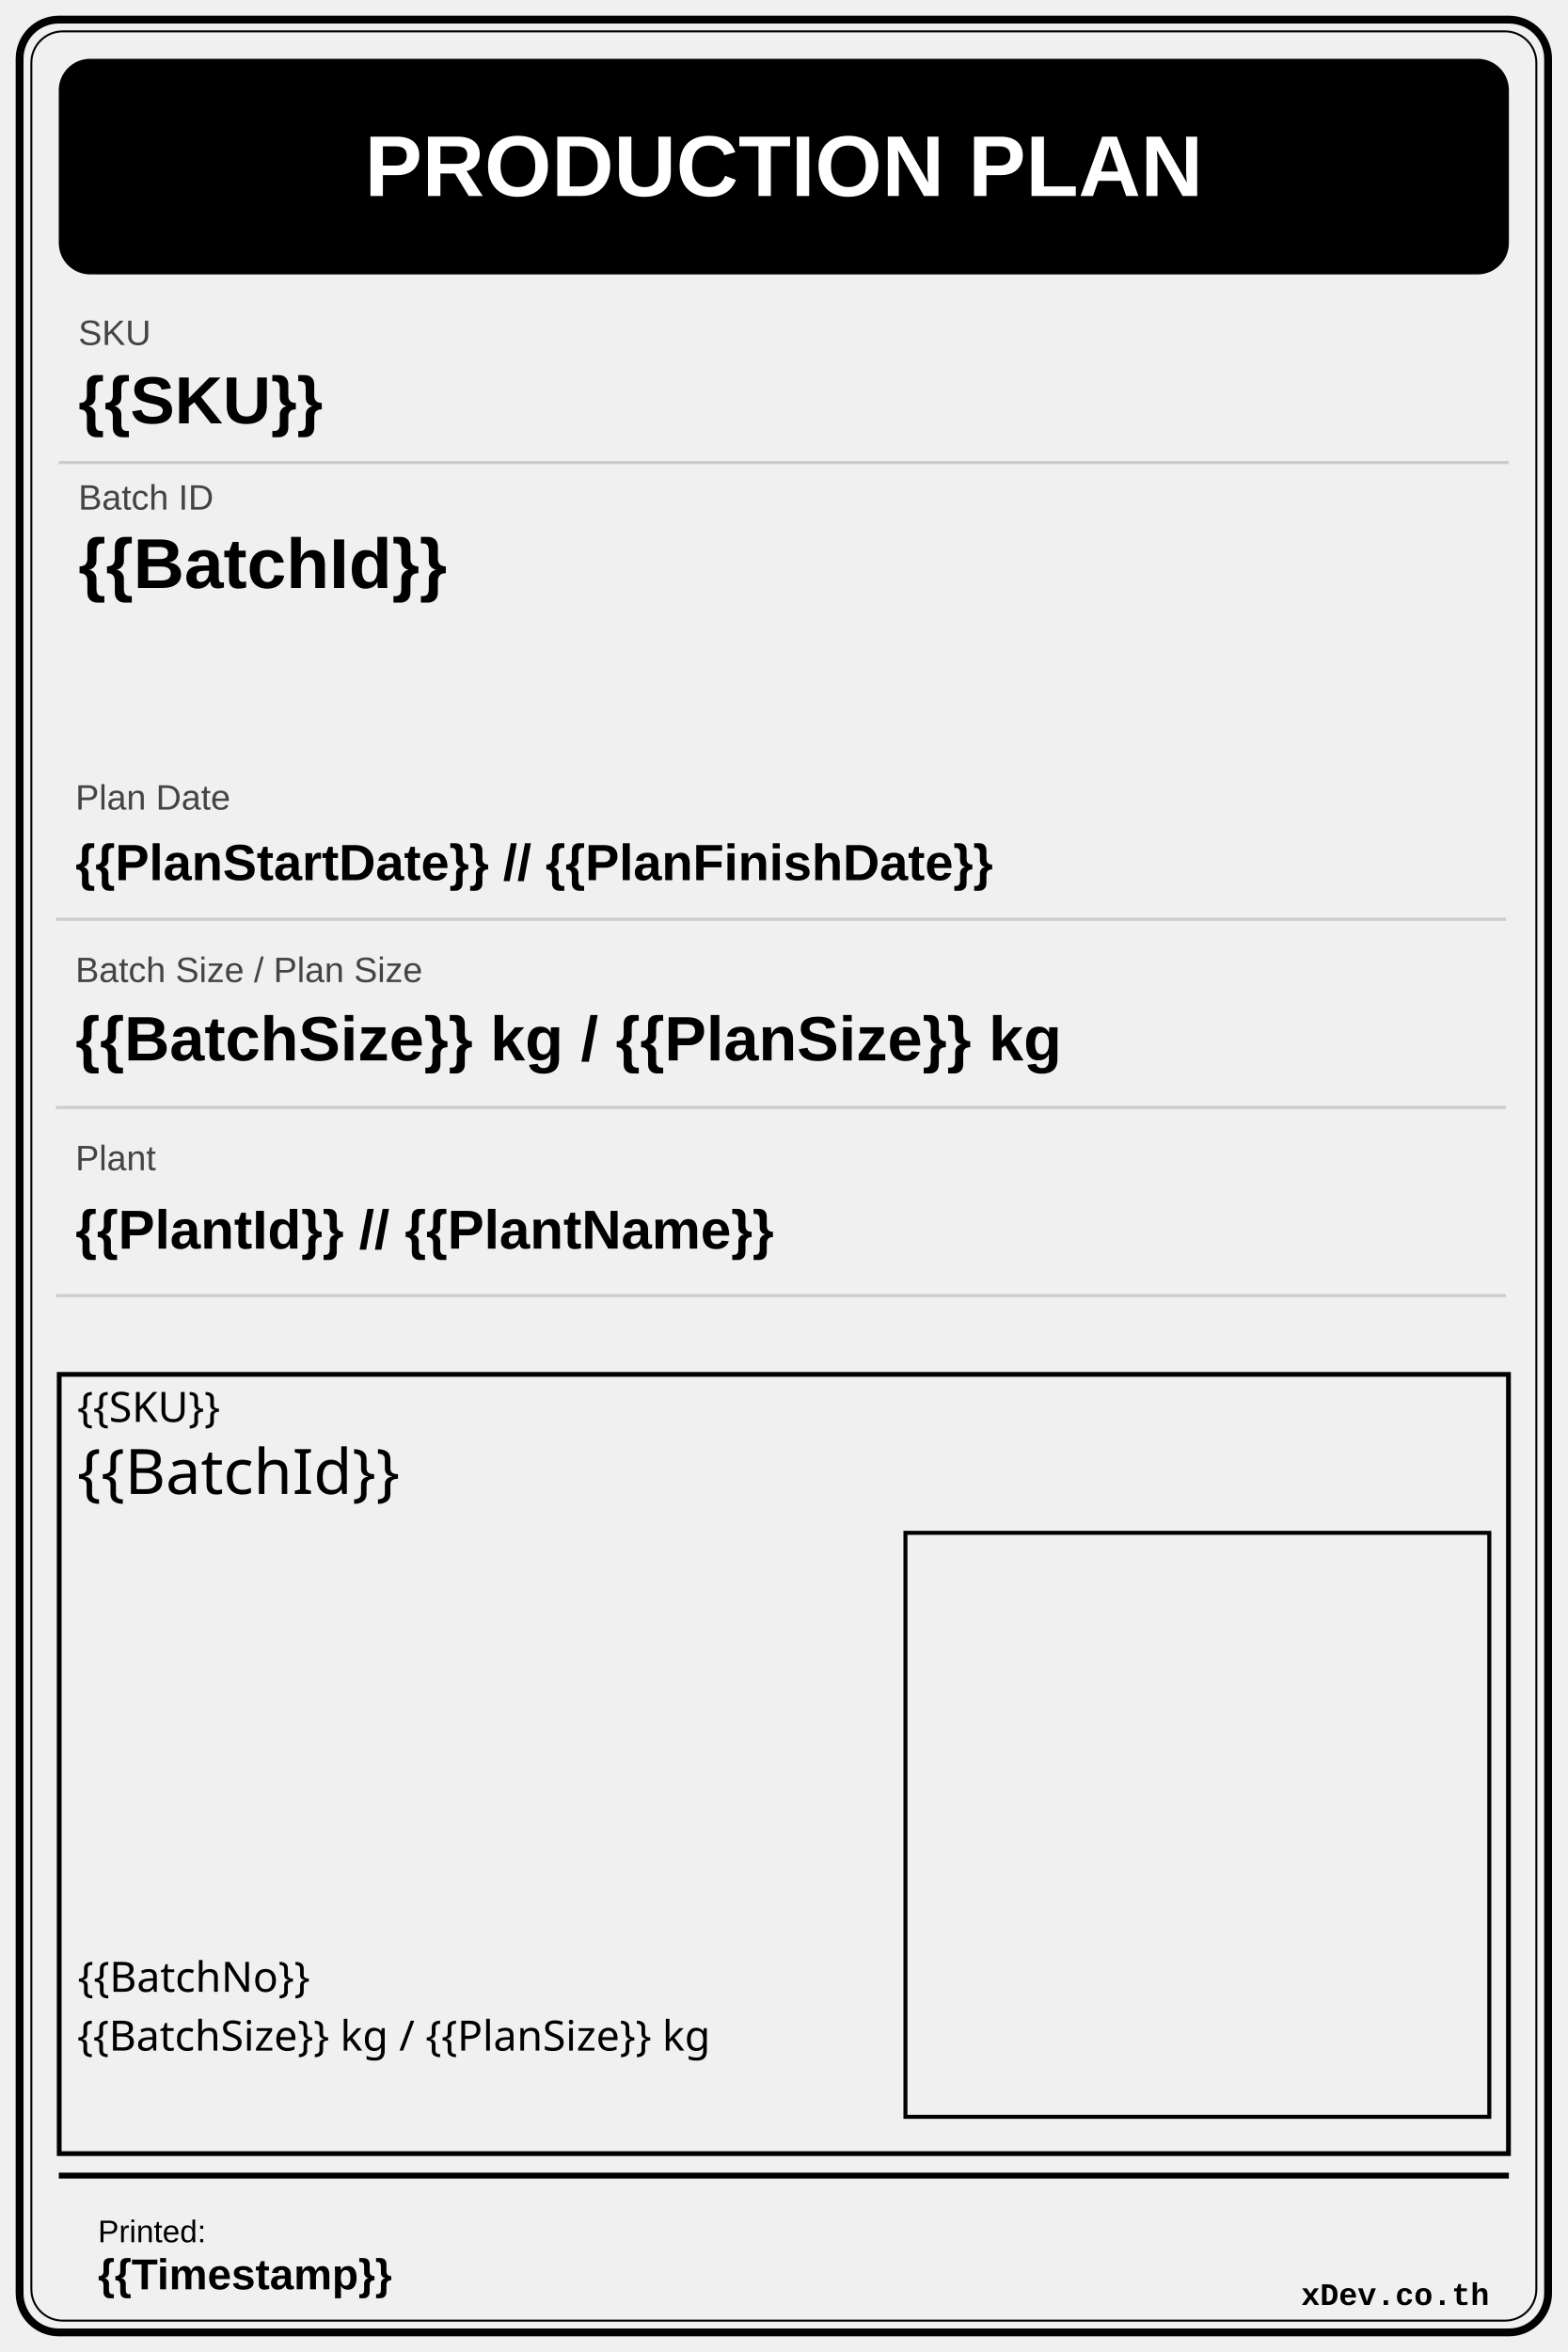
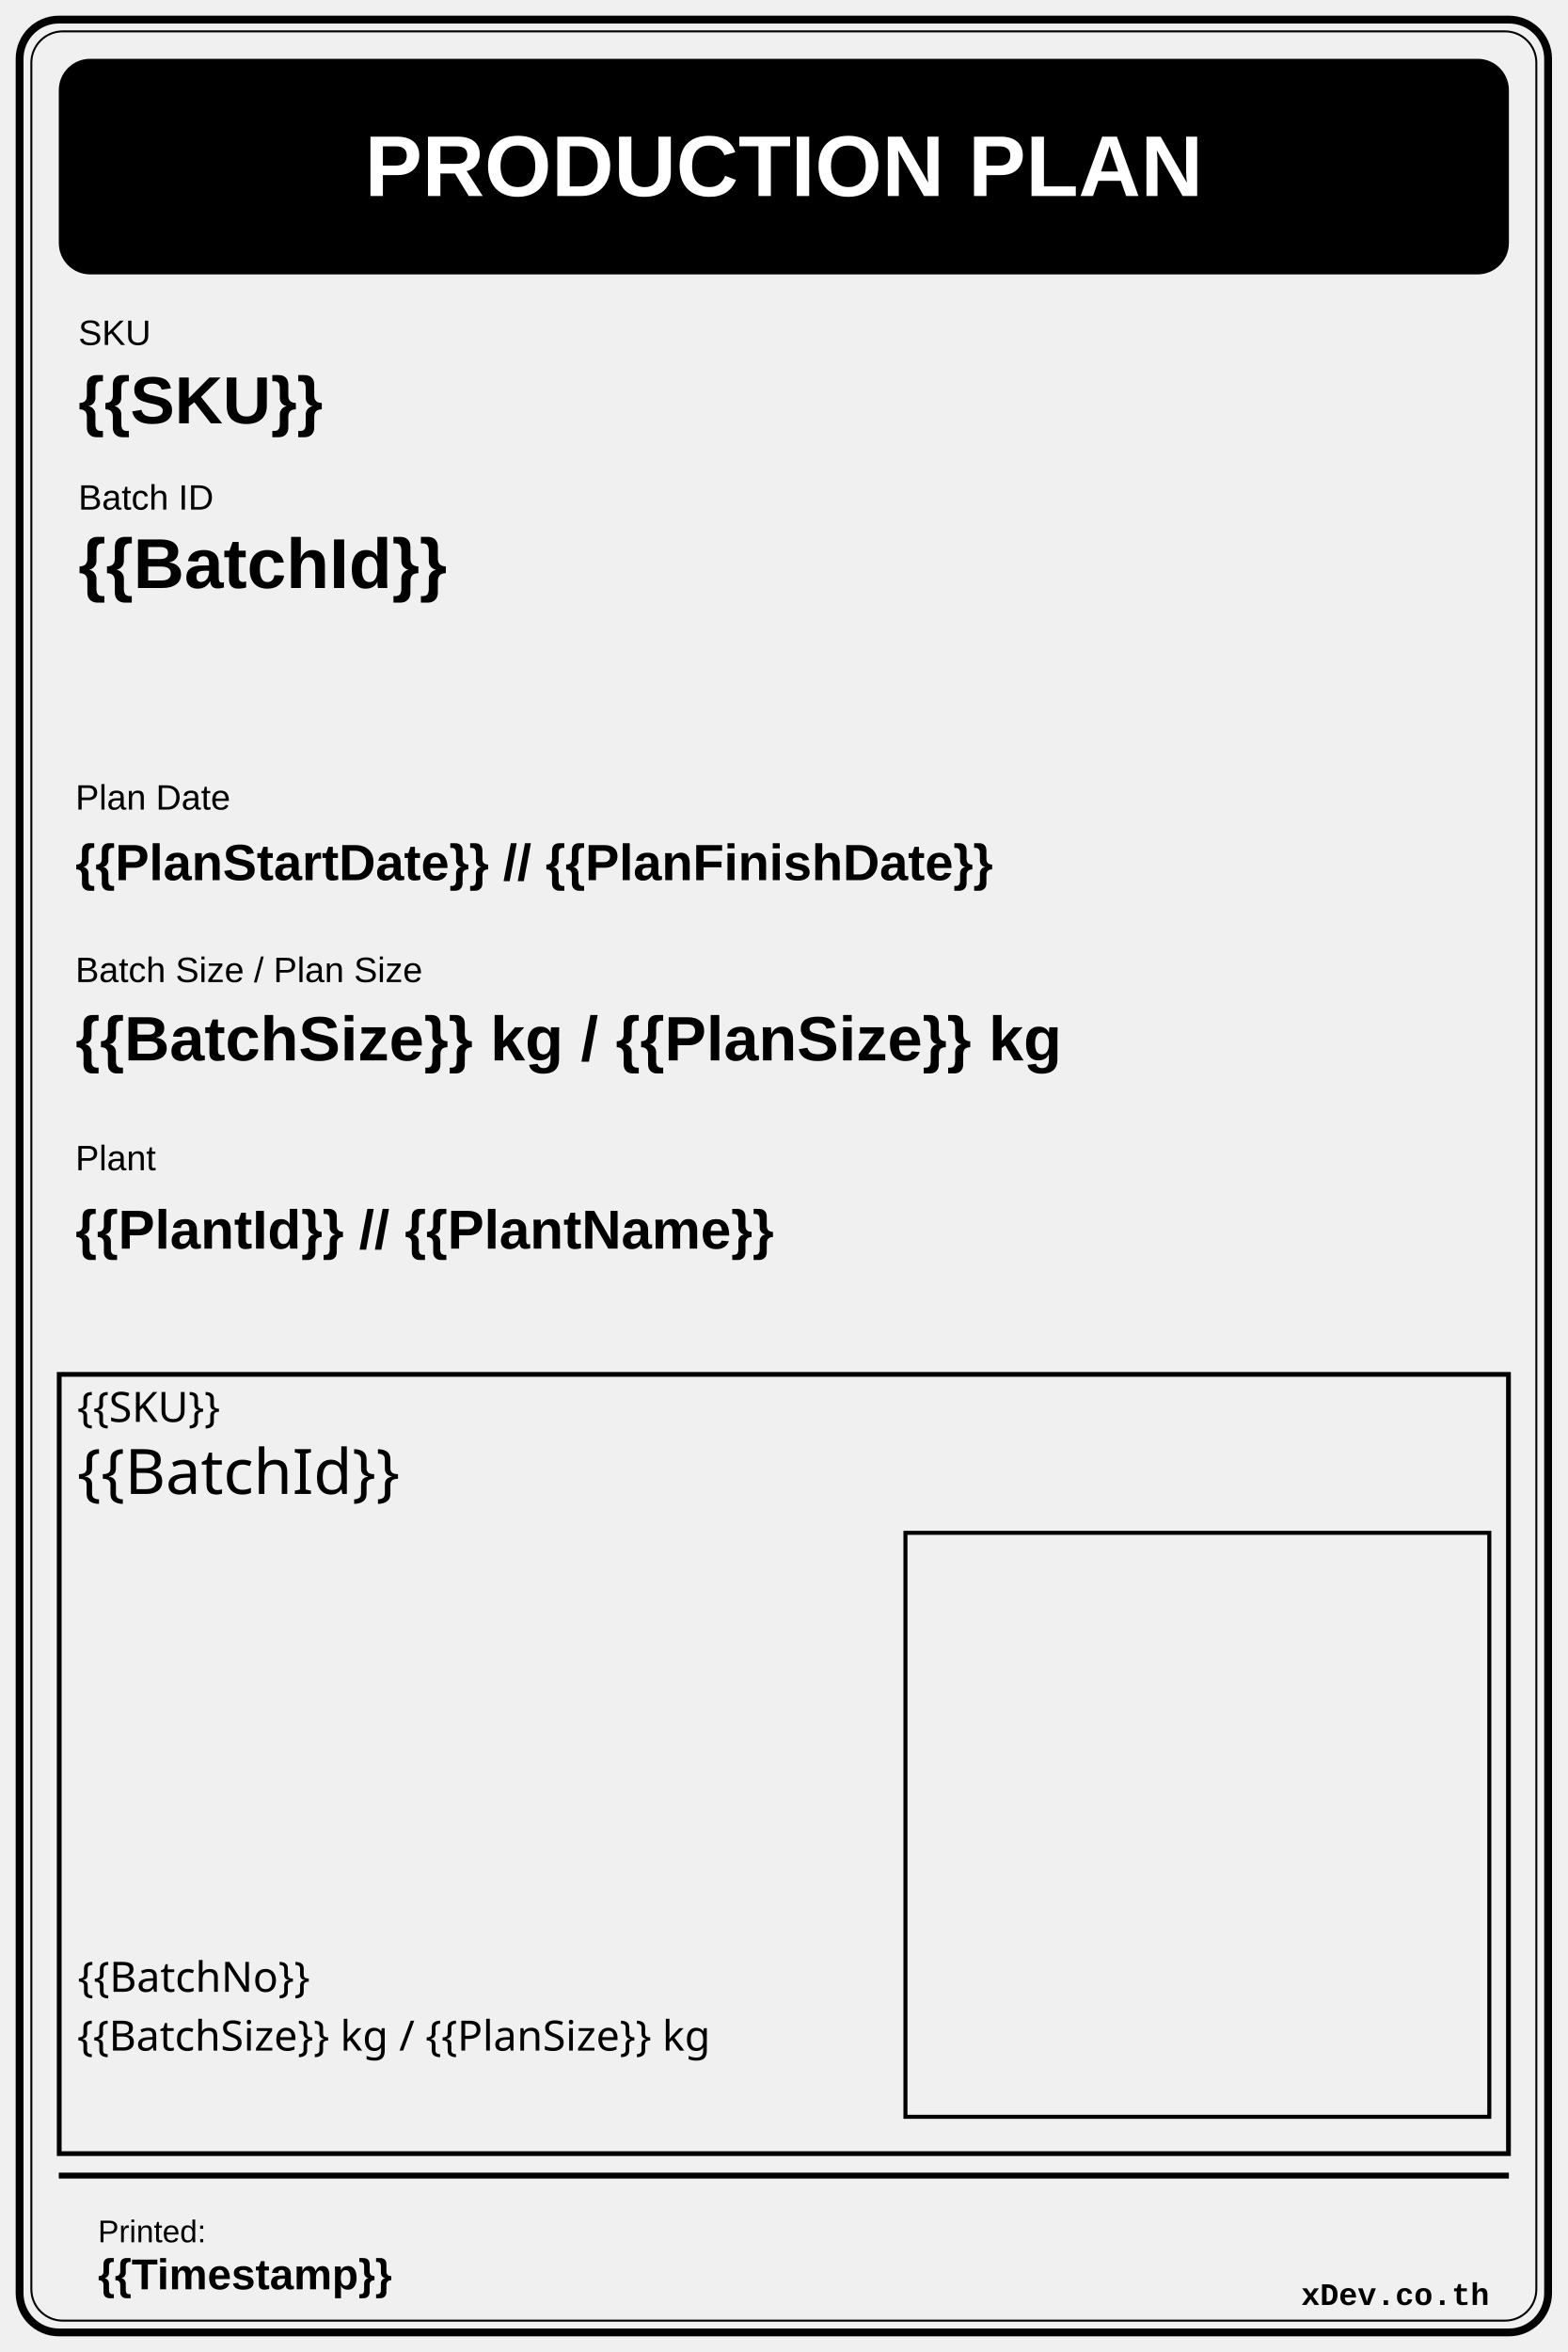
<svg xmlns="http://www.w3.org/2000/svg" width="400" height="600" viewBox="0 0 400 600" version="1.1" id="svg19">
  <defs id="defs19" />
  <rect x="5" y="5" width="390" height="590" rx="10" fill="none" stroke="black" stroke-width="2" id="rect1" />
  <rect x="8" y="8" width="384" height="584" rx="8" fill="none" stroke="black" stroke-width="0.5" id="rect2" />
  <rect x="15" y="15" width="370" height="55" rx="8" fill="black" id="rect3" />
  <text x="200" y="50" font-family="Arial, sans-serif" font-size="22" font-weight="bold" fill="white" text-anchor="middle" id="text-title">PRODUCTION PLAN</text>
-   <text x="20" y="88" fill="#444444" font-size="9px" font-family="Arial, sans-serif" id="text76">SKU</text>
+   <text x="20" y="88" fill="black444" font-size="9px" font-family="Arial, sans-serif" id="text76">SKU</text>
  <text x="20" y="108" fill="black" font-size="17px" font-weight="bold" font-family="Arial, sans-serif" id="text-sku">{{SKU}}</text>
  <text x="19.701" y="362.723" fill="#000000" font-size="17px" font-weight="bold" font-family="Arial, sans-serif" id="text-sku-3" style="font-style:normal;font-variant:normal;font-weight:normal;font-stretch:normal;font-size:10.667px;font-family:sans-serif;-inkscape-font-specification:'sans-serif, Normal';font-variant-ligatures:normal;font-variant-caps:normal;font-variant-numeric:normal;font-variant-east-asian:normal;fill:#000000">{{SKU}}</text>
-   <line x1="15" y1="118" x2="385" y2="118" stroke="#cccccc" stroke-width="0.8" id="line79" />
-   <text x="20" y="130" fill="#444444" font-size="9px" font-family="Arial, sans-serif" id="text84">Batch ID</text>
+   <line x1="15" y1="118" x2="385" y2="118" stroke="blackccc" stroke-width="0.8" id="line79" />
+   <text x="20" y="130" fill="black444" font-size="9px" font-family="Arial, sans-serif" id="text84">Batch ID</text>
  <text x="20" y="150" fill="#000000" font-size="18px" font-weight="bold" font-family="Arial, sans-serif" id="text-batchid">{{BatchId}}</text>
  <text x="19.701" y="381.107" fill="#000000" font-size="18px" font-weight="bold" font-family="Arial, sans-serif" id="text-batchid-5" style="font-style:normal;font-variant:normal;font-weight:normal;font-stretch:normal;font-size:16px;font-family:sans-serif;-inkscape-font-specification:'sans-serif, Normal';font-variant-ligatures:normal;font-variant-caps:normal;font-variant-numeric:normal;font-variant-east-asian:normal;fill:#000000">{{BatchId}}</text>
  <text x="19.84" y="508.107" fill="#000000" font-size="15px" font-weight="bold" font-family="Arial, sans-serif" id="text-batchno-3" style="font-style:normal;font-variant:normal;font-weight:normal;font-stretch:normal;font-size:10.667px;font-family:sans-serif;-inkscape-font-specification:'sans-serif, Normal';font-variant-ligatures:normal;font-variant-caps:normal;font-variant-numeric:normal;font-variant-east-asian:normal;fill:#000000">{{BatchNo}}</text>
-   <text x="19.262" y="206.521" fill="#444444" font-size="9px" font-family="Arial, sans-serif" id="text92">Plan Date</text>
+   <text x="19.262" y="206.521" fill="black444" font-size="9px" font-family="Arial, sans-serif" id="text92">Plan Date</text>
  <text x="19.262" y="224.521" fill="#000000" font-size="13px" font-weight="bold" font-family="Arial, sans-serif" id="text-date">{{PlanStartDate}} // {{PlanFinishDate}}</text>
-   <line x1="14.262" y1="234.521" x2="384.262" y2="234.521" stroke="#cccccc" stroke-width="0.8" id="line95" />
-   <text x="19.262" y="250.521" fill="#444444" font-size="9px" font-family="Arial, sans-serif" id="text97">Batch Size / Plan Size</text>
+   <line x1="14.262" y1="234.521" x2="384.262" y2="234.521" stroke="blackccc" stroke-width="0.8" id="line95" />
+   <text x="19.262" y="250.521" fill="black444" font-size="9px" font-family="Arial, sans-serif" id="text97">Batch Size / Plan Size</text>
  <text x="19.262" y="270.521" fill="#000000" font-size="16px" font-weight="bold" font-family="Arial, sans-serif" id="text-vol">{{BatchSize}} kg / {{PlanSize}} kg</text>
-   <line x1="14.262" y1="282.521" x2="384.262" y2="282.521" stroke="#cccccc" stroke-width="0.8" id="line100" />
-   <text x="19.262" y="298.521" fill="#444444" font-size="9px" font-family="Arial, sans-serif" id="text102">Plant</text>
+   <line x1="14.262" y1="282.521" x2="384.262" y2="282.521" stroke="blackccc" stroke-width="0.8" id="line100" />
+   <text x="19.262" y="298.521" fill="black444" font-size="9px" font-family="Arial, sans-serif" id="text102">Plant</text>
  <text x="19.262" y="318.521" fill="#000000" font-size="14px" font-weight="bold" font-family="Arial, sans-serif" id="text-plant">{{PlantId}} // {{PlantName}}</text>
-   <line x1="14.262" y1="330.521" x2="384.262" y2="330.521" stroke="#cccccc" stroke-width="0.8" id="line105" />
+   <line x1="14.262" y1="330.521" x2="384.262" y2="330.521" stroke="blackccc" stroke-width="0.8" id="line105" />
  <g id="rec_qrcode-batch" transform="translate(231.028, 391.028) scale(1.48972)">
    {{QRCode}}
  </g>
  <line x1="15" y1="555" x2="385" y2="555" stroke="black" stroke-width="1.5" id="line-footer" />
  <text x="25" y="572" fill="#000000" font-size="8px" font-family="Arial, sans-serif" id="text109">Printed:</text>
  <text x="25" y="584" fill="black" font-size="11px" font-weight="bold" font-family="Arial, sans-serif" id="text-timestamp">{{Timestamp}}</text>
  <text x="380" y="588" text-anchor="end" fill="#000000" style="font-size:8px;font-family:'Courier Prime', 'Courier New', Courier, monospace;font-weight:bold;" id="text112">xDev.co.th</text>
  <rect style="fill:none;stroke:#000000;stroke-width:1.216" id="rect273" width="369.784" height="198.784" x="15.108" y="350.608" />
  <rect style="fill:none;stroke:#000000;stroke-width:1.028" id="qrCode-Frame-001" width="148.972" height="148.972" x="231.028" y="391.028" />
  <text x="19.701" y="523.107" fill="#000000" font-size="16px" font-weight="bold" font-family="Arial, sans-serif" id="text-vol-9" style="font-style:normal;font-variant:normal;font-weight:normal;font-stretch:normal;font-size:10.667px;font-family:sans-serif;-inkscape-font-specification:'sans-serif, Normal';font-variant-ligatures:normal;font-variant-caps:normal;font-variant-numeric:normal;font-variant-east-asian:normal">{{BatchSize}} kg / {{PlanSize}} kg</text>
</svg>
